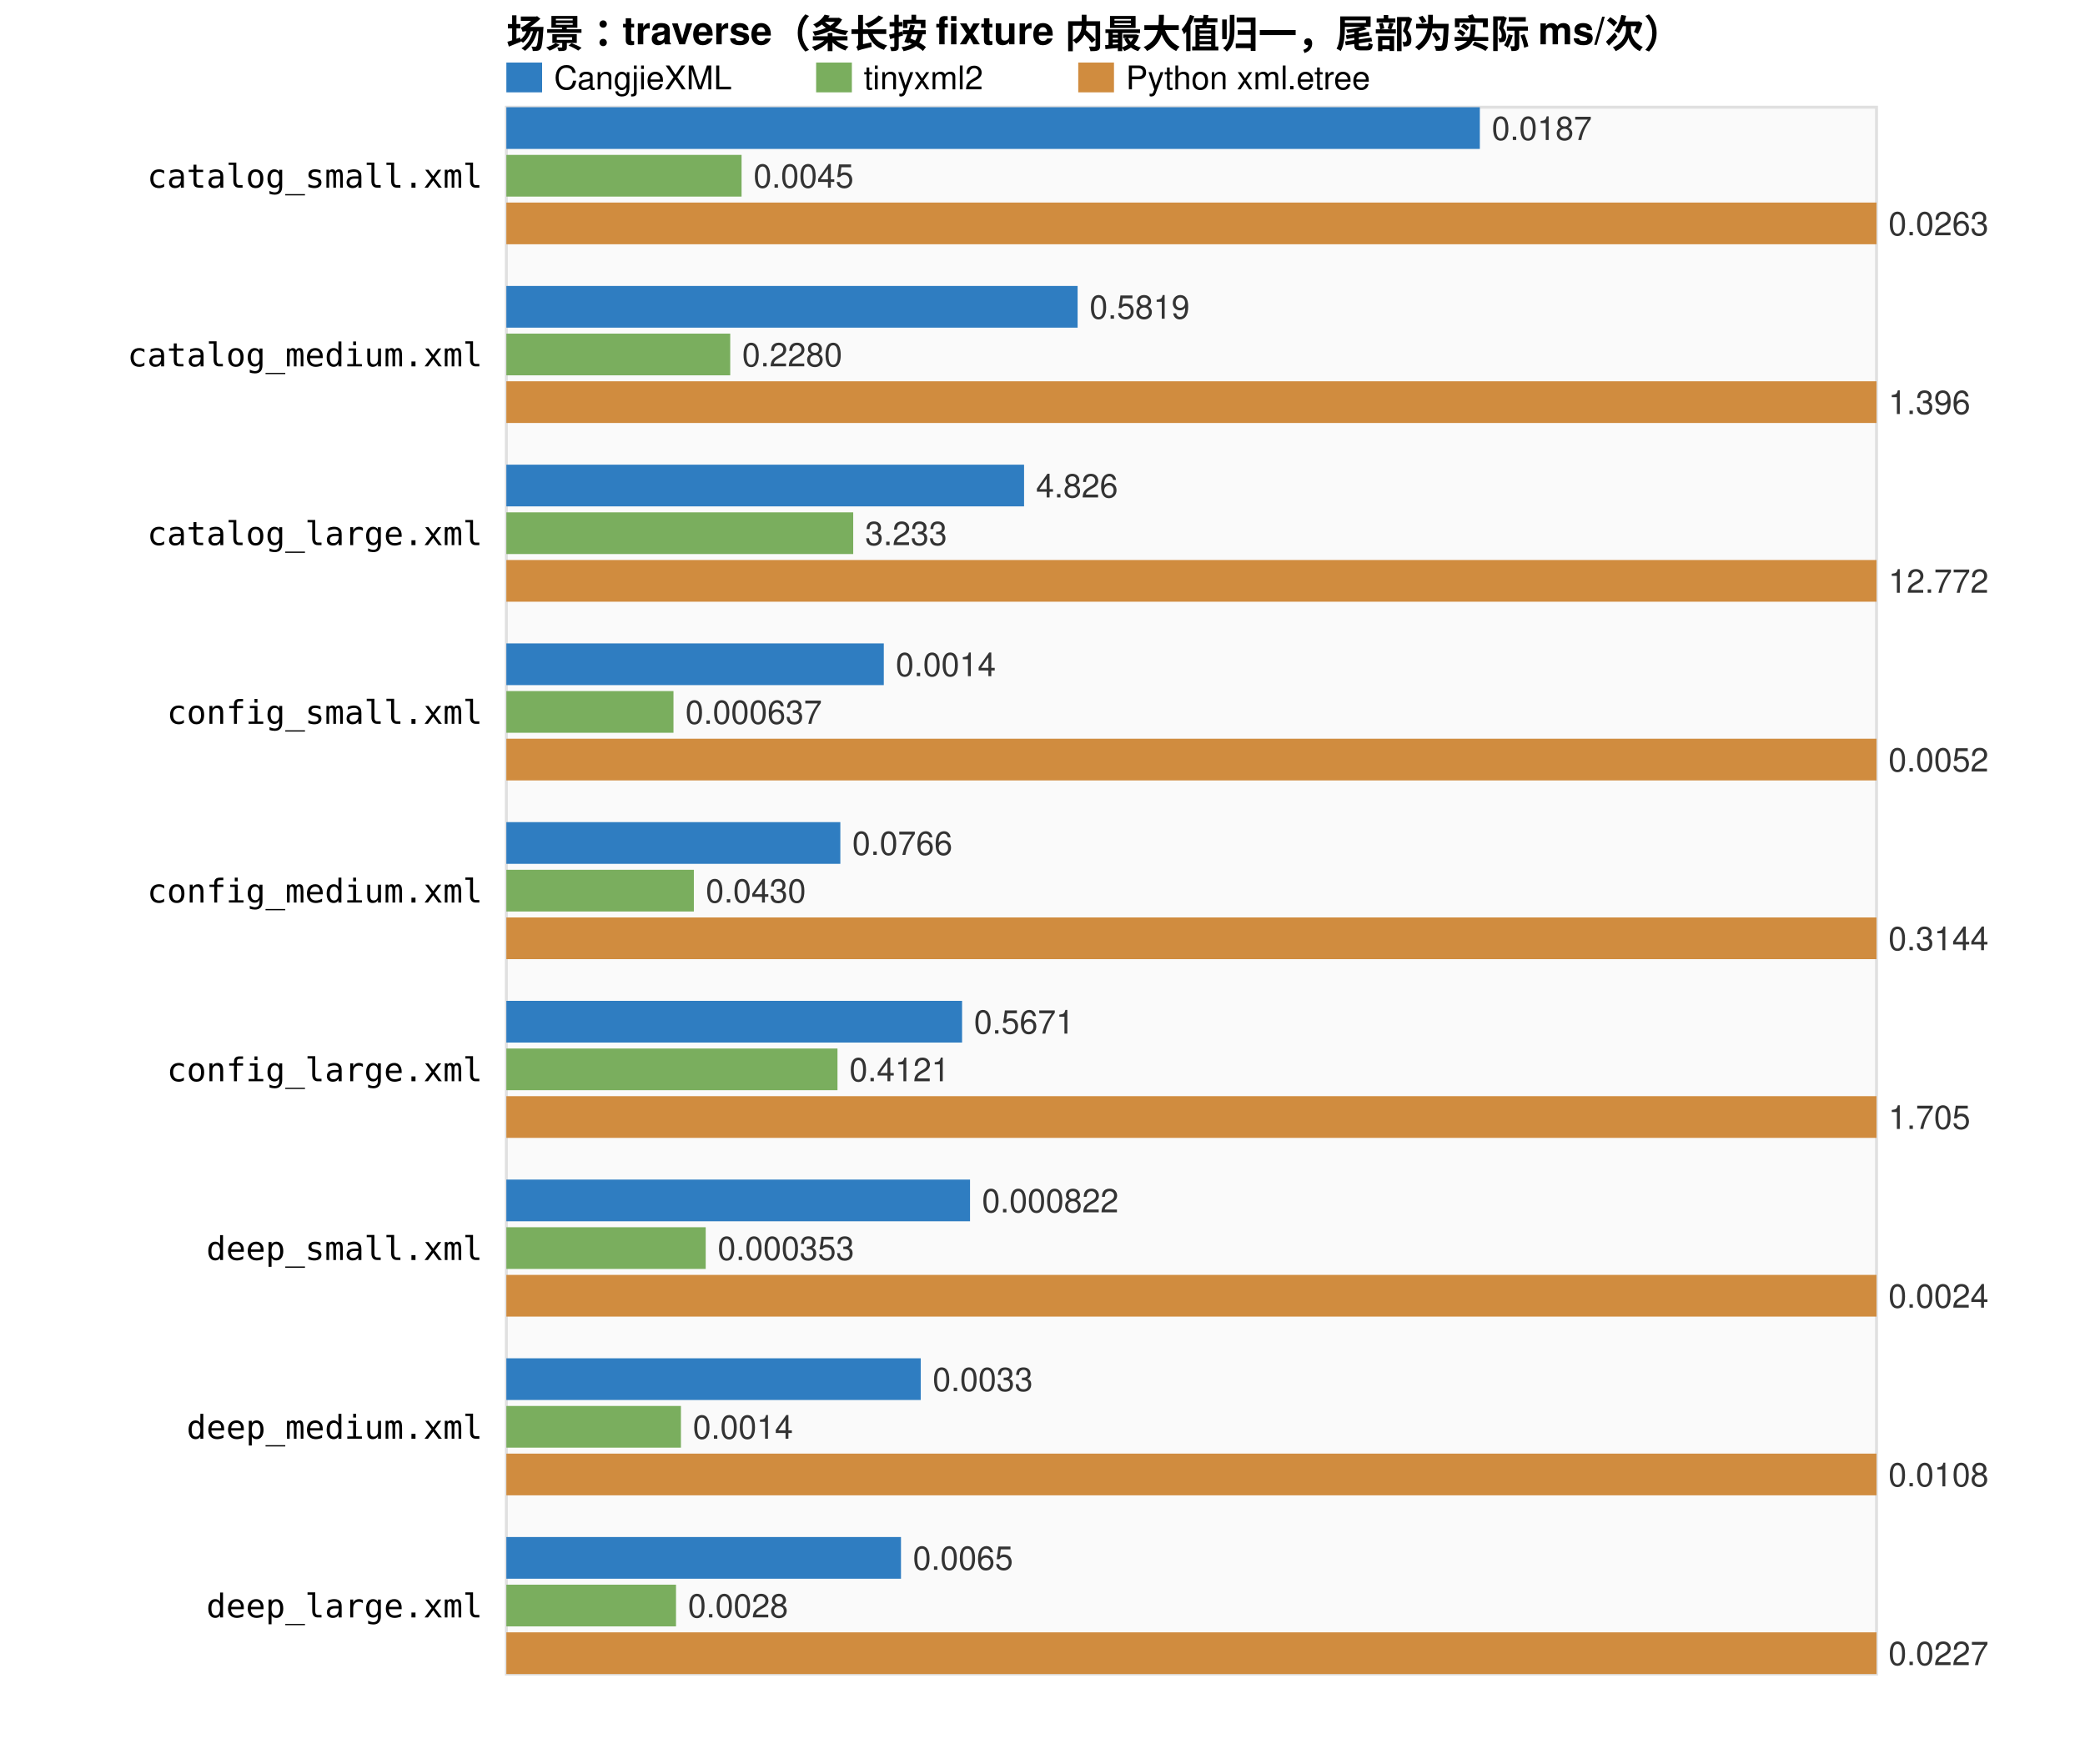
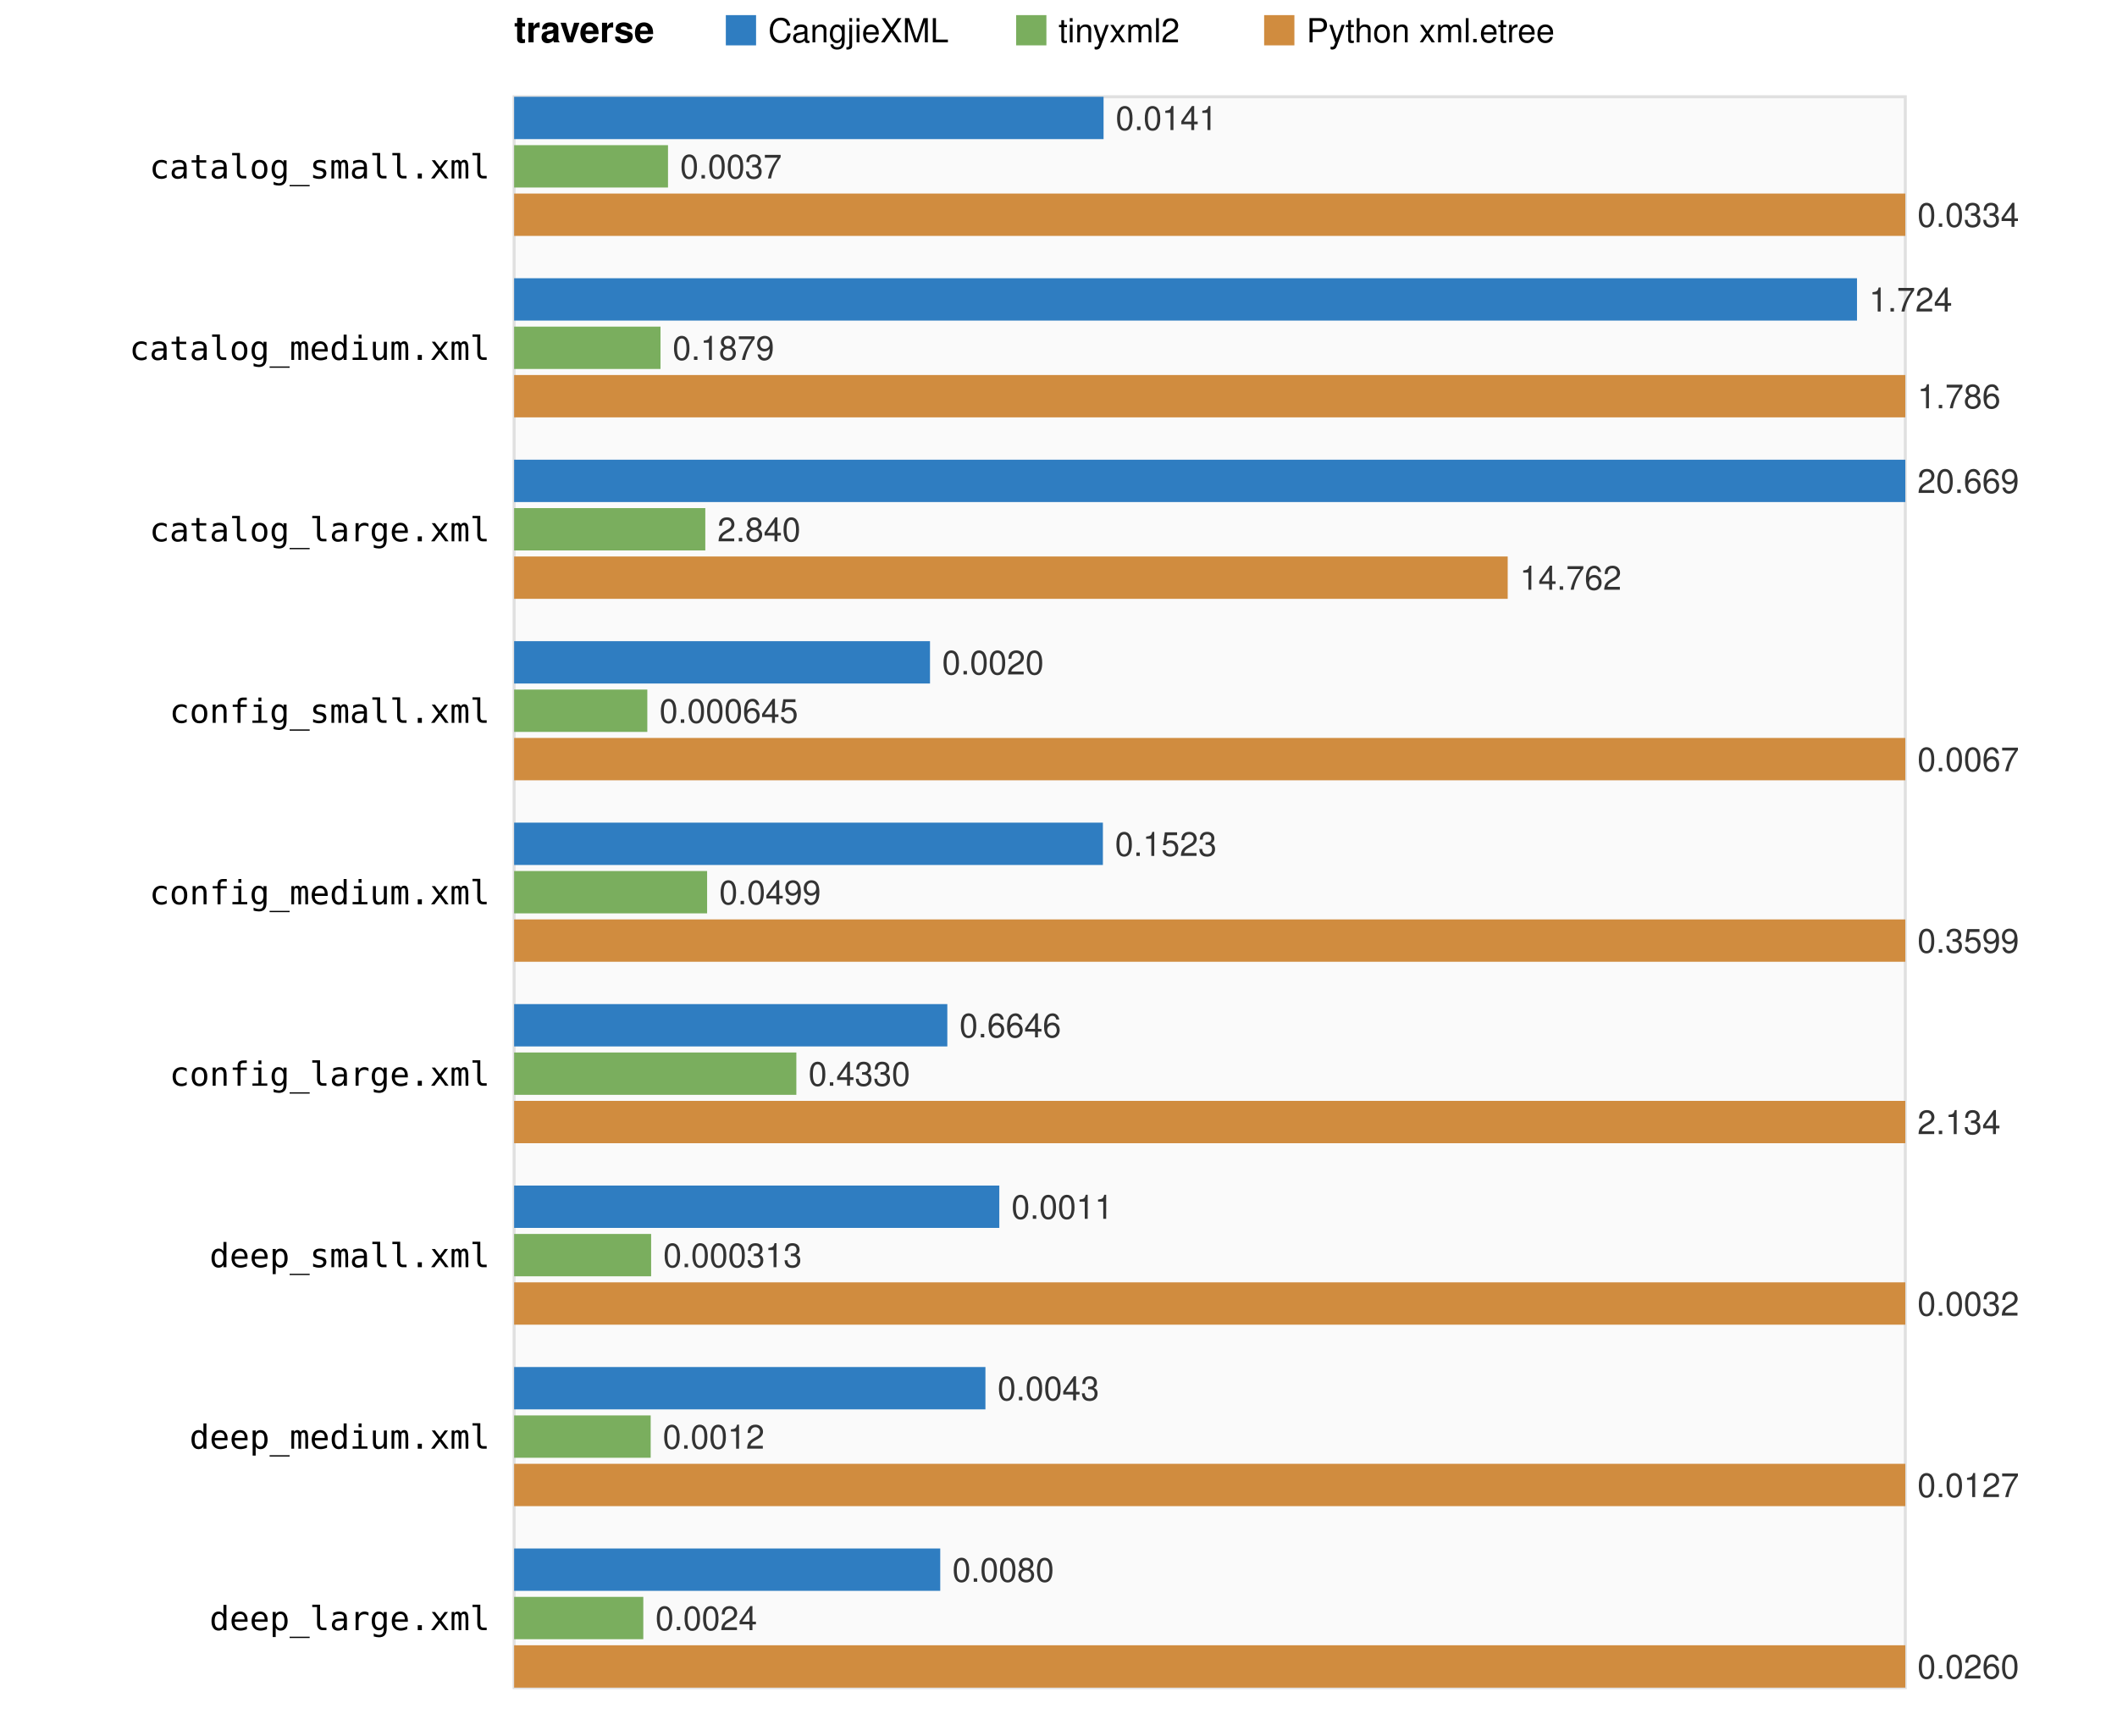
- <svg xmlns="http://www.w3.org/2000/svg" viewBox="0 0 700 592" role="img" aria-label="traverse 场景对比直方图" font-family="-apple-system,Segoe UI,Helvetica,Arial,sans-serif" font-size="11">
-   <text x="170" y="16" font-size="13" font-weight="600">场景：traverse（条长按 fixture 内最大值归一，尾部为实际 ms/次）</text>
-   <rect x="170" y="21" width="12" height="10" fill="#2F7DC1" />
-   <text x="186" y="30">CangjieXML</text>
-   <rect x="274" y="21" width="12" height="10" fill="#7AAE5E" />
-   <text x="290" y="30">tinyxml2</text>
-   <rect x="362" y="21" width="12" height="10" fill="#D08C3F" />
-   <text x="378" y="30">Python xml.etree</text>
-   <rect x="170" y="36" width="460" height="526" fill="#fafafa" stroke="#e0e0e0" />
-   <text x="162" y="63.0" text-anchor="end" font-family="ui-monospace,Menlo,Consolas,monospace">catalog_small.xml</text>
-   <rect x="170" y="36" width="326.83" height="14" fill="#2F7DC1" />
-   <text x="500.83" y="47" fill="#333">0.0187</text>
-   <rect x="170" y="52" width="78.97" height="14" fill="#7AAE5E" />
-   <text x="252.97" y="63" fill="#333">0.0045</text>
-   <rect x="170" y="68" width="460.00" height="14" fill="#D08C3F" />
-   <text x="634.00" y="79" fill="#333">0.0263</text>
-   <text x="162" y="123.0" text-anchor="end" font-family="ui-monospace,Menlo,Consolas,monospace">catalog_medium.xml</text>
-   <rect x="170" y="96" width="191.79" height="14" fill="#2F7DC1" />
-   <text x="365.79" y="107" fill="#333">0.5819</text>
-   <rect x="170" y="112" width="75.16" height="14" fill="#7AAE5E" />
-   <text x="249.16" y="123" fill="#333">0.2280</text>
-   <rect x="170" y="128" width="460.00" height="14" fill="#D08C3F" />
-   <text x="634.00" y="139" fill="#333">1.396</text>
-   <text x="162" y="183.0" text-anchor="end" font-family="ui-monospace,Menlo,Consolas,monospace">catalog_large.xml</text>
-   <rect x="170" y="156" width="173.81" height="14" fill="#2F7DC1" />
-   <text x="347.81" y="167" fill="#333">4.826</text>
-   <rect x="170" y="172" width="116.45" height="14" fill="#7AAE5E" />
-   <text x="290.45" y="183" fill="#333">3.233</text>
-   <rect x="170" y="188" width="460.00" height="14" fill="#D08C3F" />
-   <text x="634.00" y="199" fill="#333">12.772</text>
-   <text x="162" y="243.0" text-anchor="end" font-family="ui-monospace,Menlo,Consolas,monospace">config_small.xml</text>
-   <rect x="170" y="216" width="126.72" height="14" fill="#2F7DC1" />
-   <text x="300.72" y="227" fill="#333">0.0014</text>
-   <rect x="170" y="232" width="56.11" height="14" fill="#7AAE5E" />
-   <text x="230.11" y="243" fill="#333">0.000637</text>
-   <rect x="170" y="248" width="460.00" height="14" fill="#D08C3F" />
-   <text x="634.00" y="259" fill="#333">0.0052</text>
-   <text x="162" y="303.0" text-anchor="end" font-family="ui-monospace,Menlo,Consolas,monospace">config_medium.xml</text>
-   <rect x="170" y="276" width="112.13" height="14" fill="#2F7DC1" />
-   <text x="286.13" y="287" fill="#333">0.0766</text>
-   <rect x="170" y="292" width="62.95" height="14" fill="#7AAE5E" />
-   <text x="236.95" y="303" fill="#333">0.0430</text>
-   <rect x="170" y="308" width="460.00" height="14" fill="#D08C3F" />
-   <text x="634.00" y="319" fill="#333">0.3144</text>
-   <text x="162" y="363.0" text-anchor="end" font-family="ui-monospace,Menlo,Consolas,monospace">config_large.xml</text>
-   <rect x="170" y="336" width="153.00" height="14" fill="#2F7DC1" />
-   <text x="327.00" y="347" fill="#333">0.5671</text>
-   <rect x="170" y="352" width="111.17" height="14" fill="#7AAE5E" />
-   <text x="285.17" y="363" fill="#333">0.4121</text>
-   <rect x="170" y="368" width="460.00" height="14" fill="#D08C3F" />
-   <text x="634.00" y="379" fill="#333">1.705</text>
-   <text x="162" y="423.0" text-anchor="end" font-family="ui-monospace,Menlo,Consolas,monospace">deep_small.xml</text>
-   <rect x="170" y="396" width="155.67" height="14" fill="#2F7DC1" />
-   <text x="329.67" y="407" fill="#333">0.000822</text>
-   <rect x="170" y="412" width="66.93" height="14" fill="#7AAE5E" />
-   <text x="240.93" y="423" fill="#333">0.000353</text>
-   <rect x="170" y="428" width="460.00" height="14" fill="#D08C3F" />
-   <text x="634.00" y="439" fill="#333">0.0024</text>
-   <text x="162" y="483.0" text-anchor="end" font-family="ui-monospace,Menlo,Consolas,monospace">deep_medium.xml</text>
-   <rect x="170" y="456" width="139.12" height="14" fill="#2F7DC1" />
-   <text x="313.12" y="467" fill="#333">0.0033</text>
-   <rect x="170" y="472" width="58.61" height="14" fill="#7AAE5E" />
-   <text x="232.61" y="483" fill="#333">0.0014</text>
-   <rect x="170" y="488" width="460.00" height="14" fill="#D08C3F" />
-   <text x="634.00" y="499" fill="#333">0.0108</text>
-   <text x="162" y="543.0" text-anchor="end" font-family="ui-monospace,Menlo,Consolas,monospace">deep_large.xml</text>
-   <rect x="170" y="516" width="132.49" height="14" fill="#2F7DC1" />
-   <text x="306.49" y="527" fill="#333">0.0065</text>
-   <rect x="170" y="532" width="56.96" height="14" fill="#7AAE5E" />
-   <text x="230.96" y="543" fill="#333">0.0028</text>
-   <rect x="170" y="548" width="460.00" height="14" fill="#D08C3F" />
-   <text x="634.00" y="559" fill="#333">0.0227</text>
+ <svg xmlns="http://www.w3.org/2000/svg" viewBox="0 0 700 574" role="img" aria-label="traverse" font-family="-apple-system,Segoe UI,Helvetica,Arial,sans-serif" font-size="11">
+   <text x="170" y="14" font-size="12" font-weight="600">traverse</text>
+   <rect x="240" y="5" width="10" height="10" fill="#2F7DC1" />
+   <text x="254" y="14">CangjieXML</text>
+   <rect x="336" y="5" width="10" height="10" fill="#7AAE5E" />
+   <text x="350" y="14">tinyxml2</text>
+   <rect x="418" y="5" width="10" height="10" fill="#D08C3F" />
+   <text x="432" y="14">Python xml.etree</text>
+   <rect x="170" y="32" width="460" height="526" fill="#fafafa" stroke="#e0e0e0" />
+   <text x="162" y="59.0" text-anchor="end" font-family="ui-monospace,Menlo,Consolas,monospace">catalog_small.xml</text>
+   <rect x="170" y="32" width="194.90" height="14" fill="#2F7DC1" />
+   <text x="368.90" y="43" fill="#333">0.0141</text>
+   <rect x="170" y="48" width="50.88" height="14" fill="#7AAE5E" />
+   <text x="224.88" y="59" fill="#333">0.0037</text>
+   <rect x="170" y="64" width="460.00" height="14" fill="#D08C3F" />
+   <text x="634.00" y="75" fill="#333">0.0334</text>
+   <text x="162" y="119.0" text-anchor="end" font-family="ui-monospace,Menlo,Consolas,monospace">catalog_medium.xml</text>
+   <rect x="170" y="92" width="444.03" height="14" fill="#2F7DC1" />
+   <text x="618.03" y="103" fill="#333">1.724</text>
+   <rect x="170" y="108" width="48.40" height="14" fill="#7AAE5E" />
+   <text x="222.40" y="119" fill="#333">0.1879</text>
+   <rect x="170" y="124" width="460.00" height="14" fill="#D08C3F" />
+   <text x="634.00" y="135" fill="#333">1.786</text>
+   <text x="162" y="179.0" text-anchor="end" font-family="ui-monospace,Menlo,Consolas,monospace">catalog_large.xml</text>
+   <rect x="170" y="152" width="460.00" height="14" fill="#2F7DC1" />
+   <text x="634.00" y="163" fill="#333">20.669</text>
+   <rect x="170" y="168" width="63.21" height="14" fill="#7AAE5E" />
+   <text x="237.21" y="179" fill="#333">2.840</text>
+   <rect x="170" y="184" width="328.53" height="14" fill="#D08C3F" />
+   <text x="502.53" y="195" fill="#333">14.762</text>
+   <text x="162" y="239.0" text-anchor="end" font-family="ui-monospace,Menlo,Consolas,monospace">config_small.xml</text>
+   <rect x="170" y="212" width="137.51" height="14" fill="#2F7DC1" />
+   <text x="311.51" y="223" fill="#333">0.0020</text>
+   <rect x="170" y="228" width="44.04" height="14" fill="#7AAE5E" />
+   <text x="218.04" y="239" fill="#333">0.000645</text>
+   <rect x="170" y="244" width="460.00" height="14" fill="#D08C3F" />
+   <text x="634.00" y="255" fill="#333">0.0067</text>
+   <text x="162" y="299.0" text-anchor="end" font-family="ui-monospace,Menlo,Consolas,monospace">config_medium.xml</text>
+   <rect x="170" y="272" width="194.68" height="14" fill="#2F7DC1" />
+   <text x="368.68" y="283" fill="#333">0.1523</text>
+   <rect x="170" y="288" width="63.81" height="14" fill="#7AAE5E" />
+   <text x="237.81" y="299" fill="#333">0.0499</text>
+   <rect x="170" y="304" width="460.00" height="14" fill="#D08C3F" />
+   <text x="634.00" y="315" fill="#333">0.3599</text>
+   <text x="162" y="359.0" text-anchor="end" font-family="ui-monospace,Menlo,Consolas,monospace">config_large.xml</text>
+   <rect x="170" y="332" width="143.24" height="14" fill="#2F7DC1" />
+   <text x="317.24" y="343" fill="#333">0.6646</text>
+   <rect x="170" y="348" width="93.32" height="14" fill="#7AAE5E" />
+   <text x="267.32" y="359" fill="#333">0.4330</text>
+   <rect x="170" y="364" width="460.00" height="14" fill="#D08C3F" />
+   <text x="634.00" y="375" fill="#333">2.134</text>
+   <text x="162" y="419.0" text-anchor="end" font-family="ui-monospace,Menlo,Consolas,monospace">deep_small.xml</text>
+   <rect x="170" y="392" width="160.43" height="14" fill="#2F7DC1" />
+   <text x="334.43" y="403" fill="#333">0.0011</text>
+   <rect x="170" y="408" width="45.30" height="14" fill="#7AAE5E" />
+   <text x="219.30" y="419" fill="#333">0.000313</text>
+   <rect x="170" y="424" width="460.00" height="14" fill="#D08C3F" />
+   <text x="634.00" y="435" fill="#333">0.0032</text>
+   <text x="162" y="479.0" text-anchor="end" font-family="ui-monospace,Menlo,Consolas,monospace">deep_medium.xml</text>
+   <rect x="170" y="452" width="155.84" height="14" fill="#2F7DC1" />
+   <text x="329.84" y="463" fill="#333">0.0043</text>
+   <rect x="170" y="468" width="45.15" height="14" fill="#7AAE5E" />
+   <text x="219.15" y="479" fill="#333">0.0012</text>
+   <rect x="170" y="484" width="460.00" height="14" fill="#D08C3F" />
+   <text x="634.00" y="495" fill="#333">0.0127</text>
+   <text x="162" y="539.0" text-anchor="end" font-family="ui-monospace,Menlo,Consolas,monospace">deep_large.xml</text>
+   <rect x="170" y="512" width="140.90" height="14" fill="#2F7DC1" />
+   <text x="314.90" y="523" fill="#333">0.0080</text>
+   <rect x="170" y="528" width="42.71" height="14" fill="#7AAE5E" />
+   <text x="216.71" y="539" fill="#333">0.0024</text>
+   <rect x="170" y="544" width="460.00" height="14" fill="#D08C3F" />
+   <text x="634.00" y="555" fill="#333">0.0260</text>
</svg>
